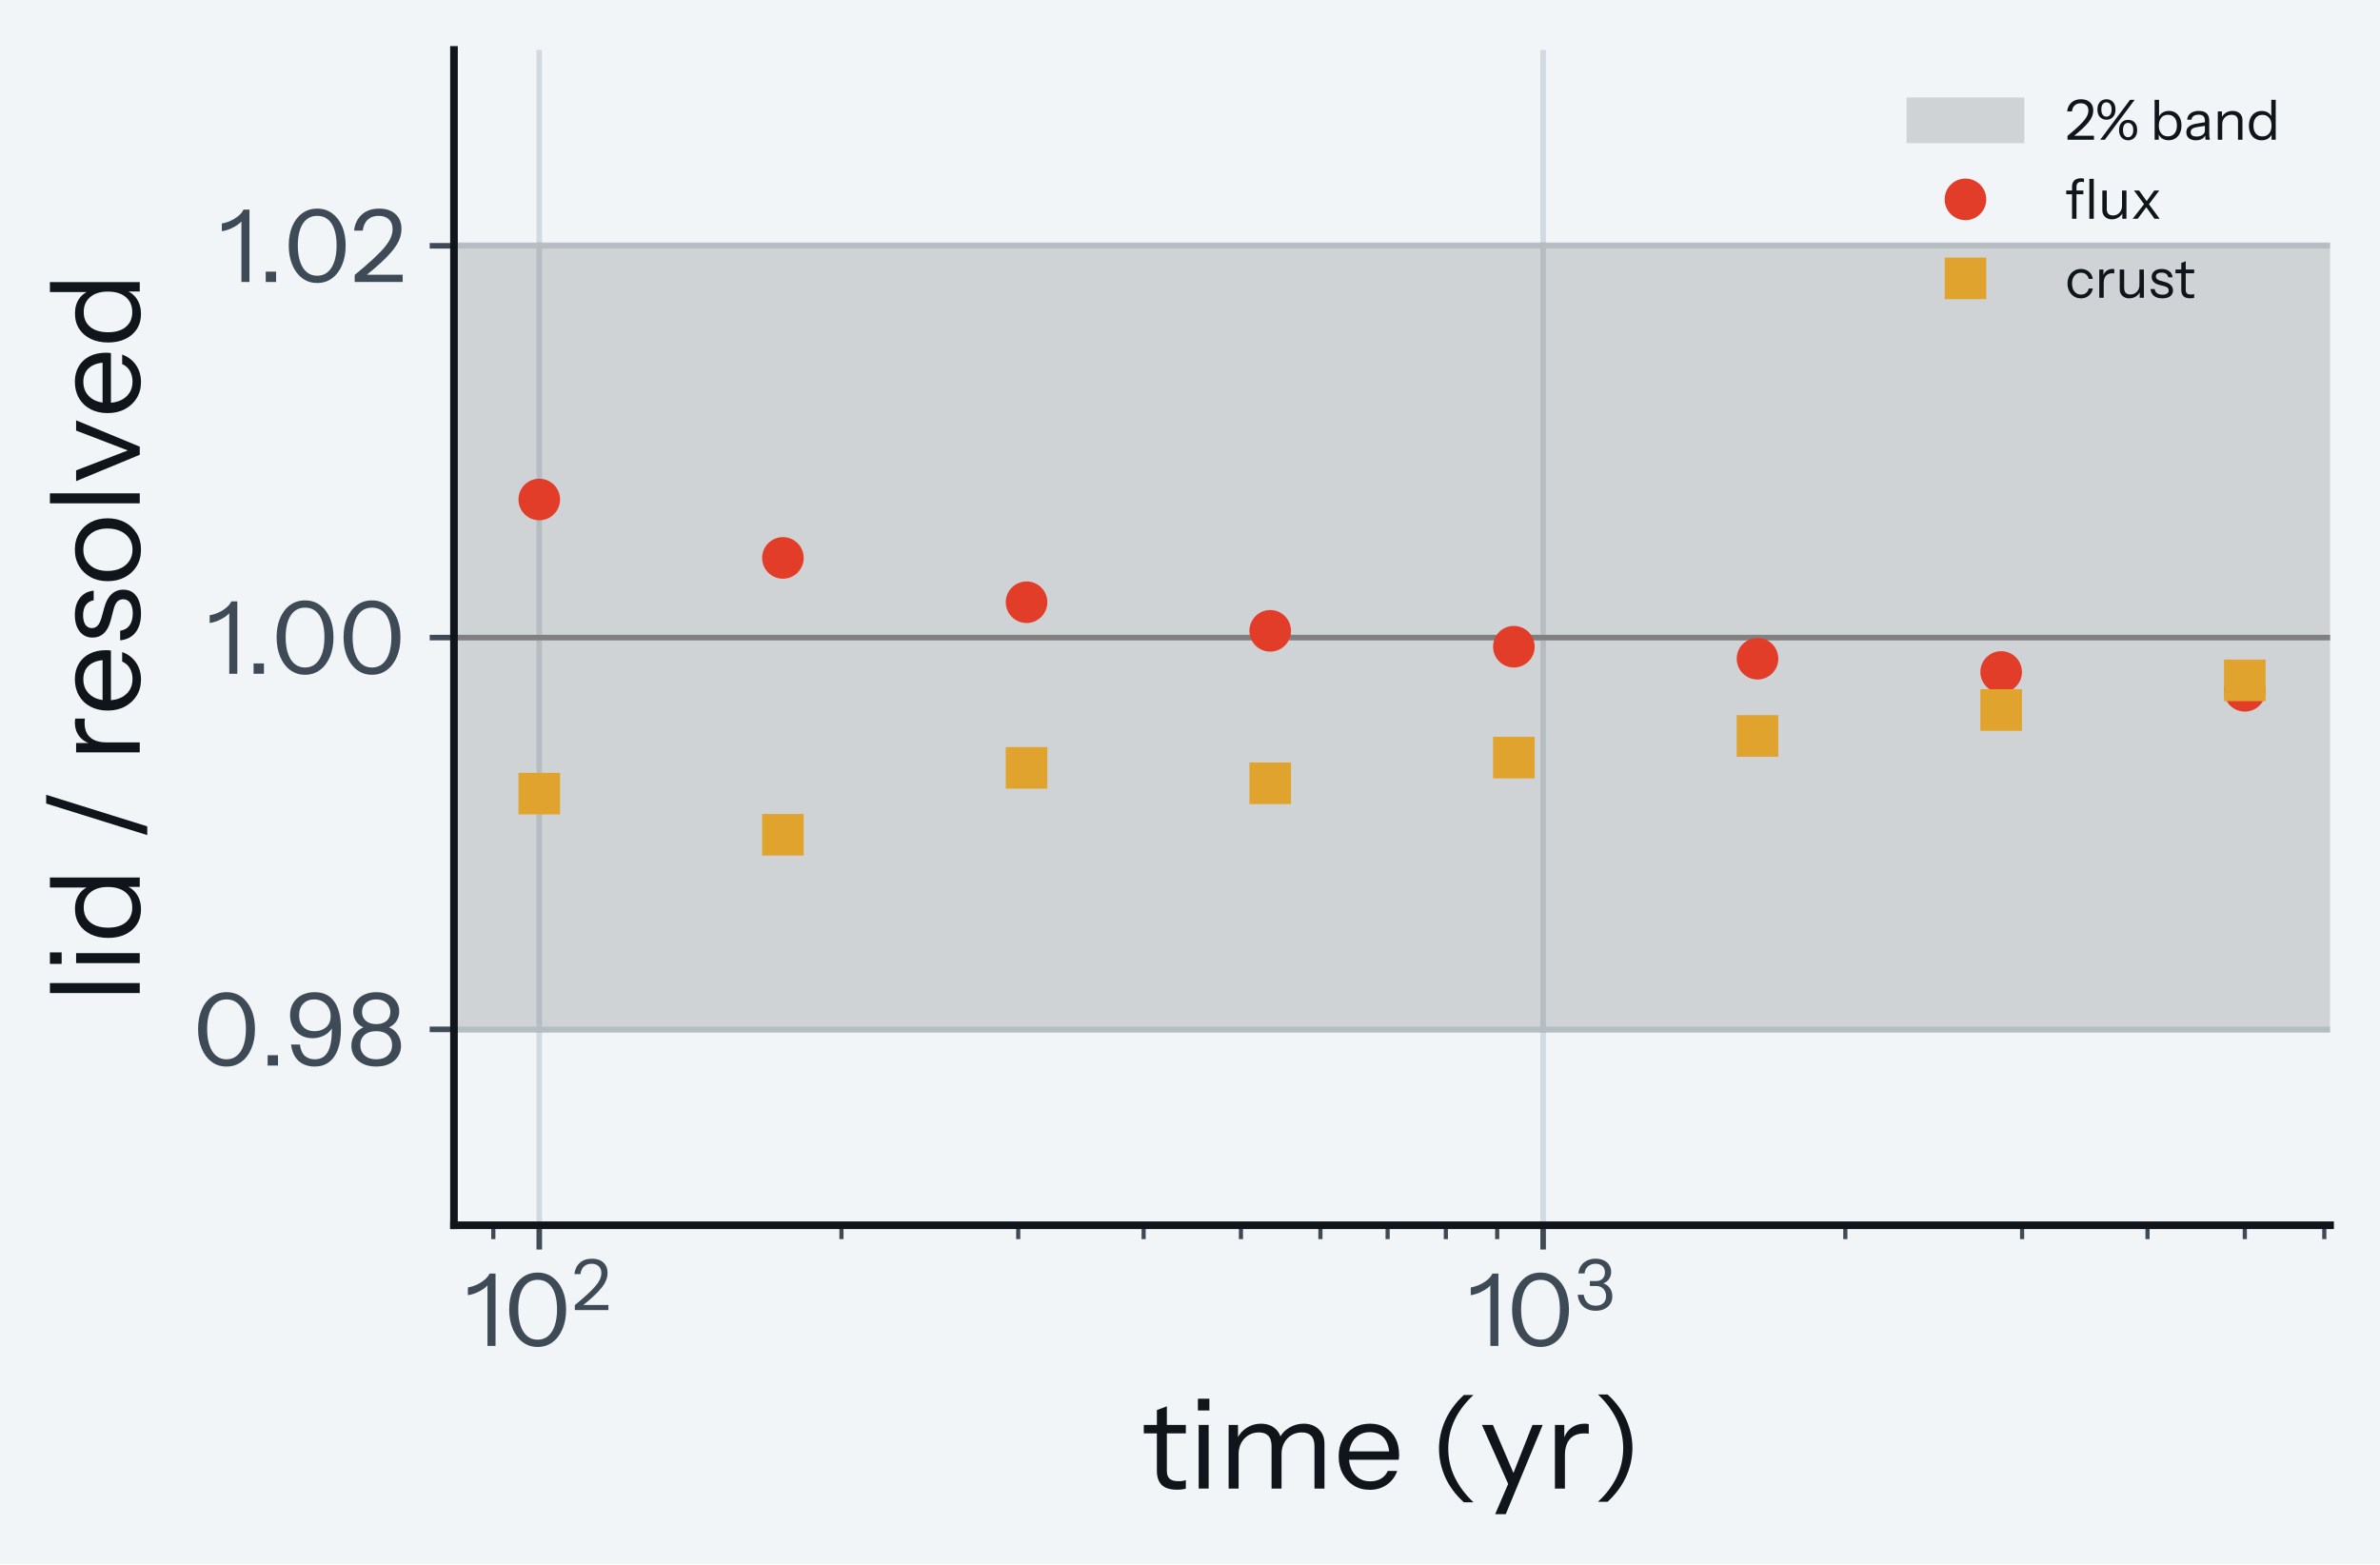
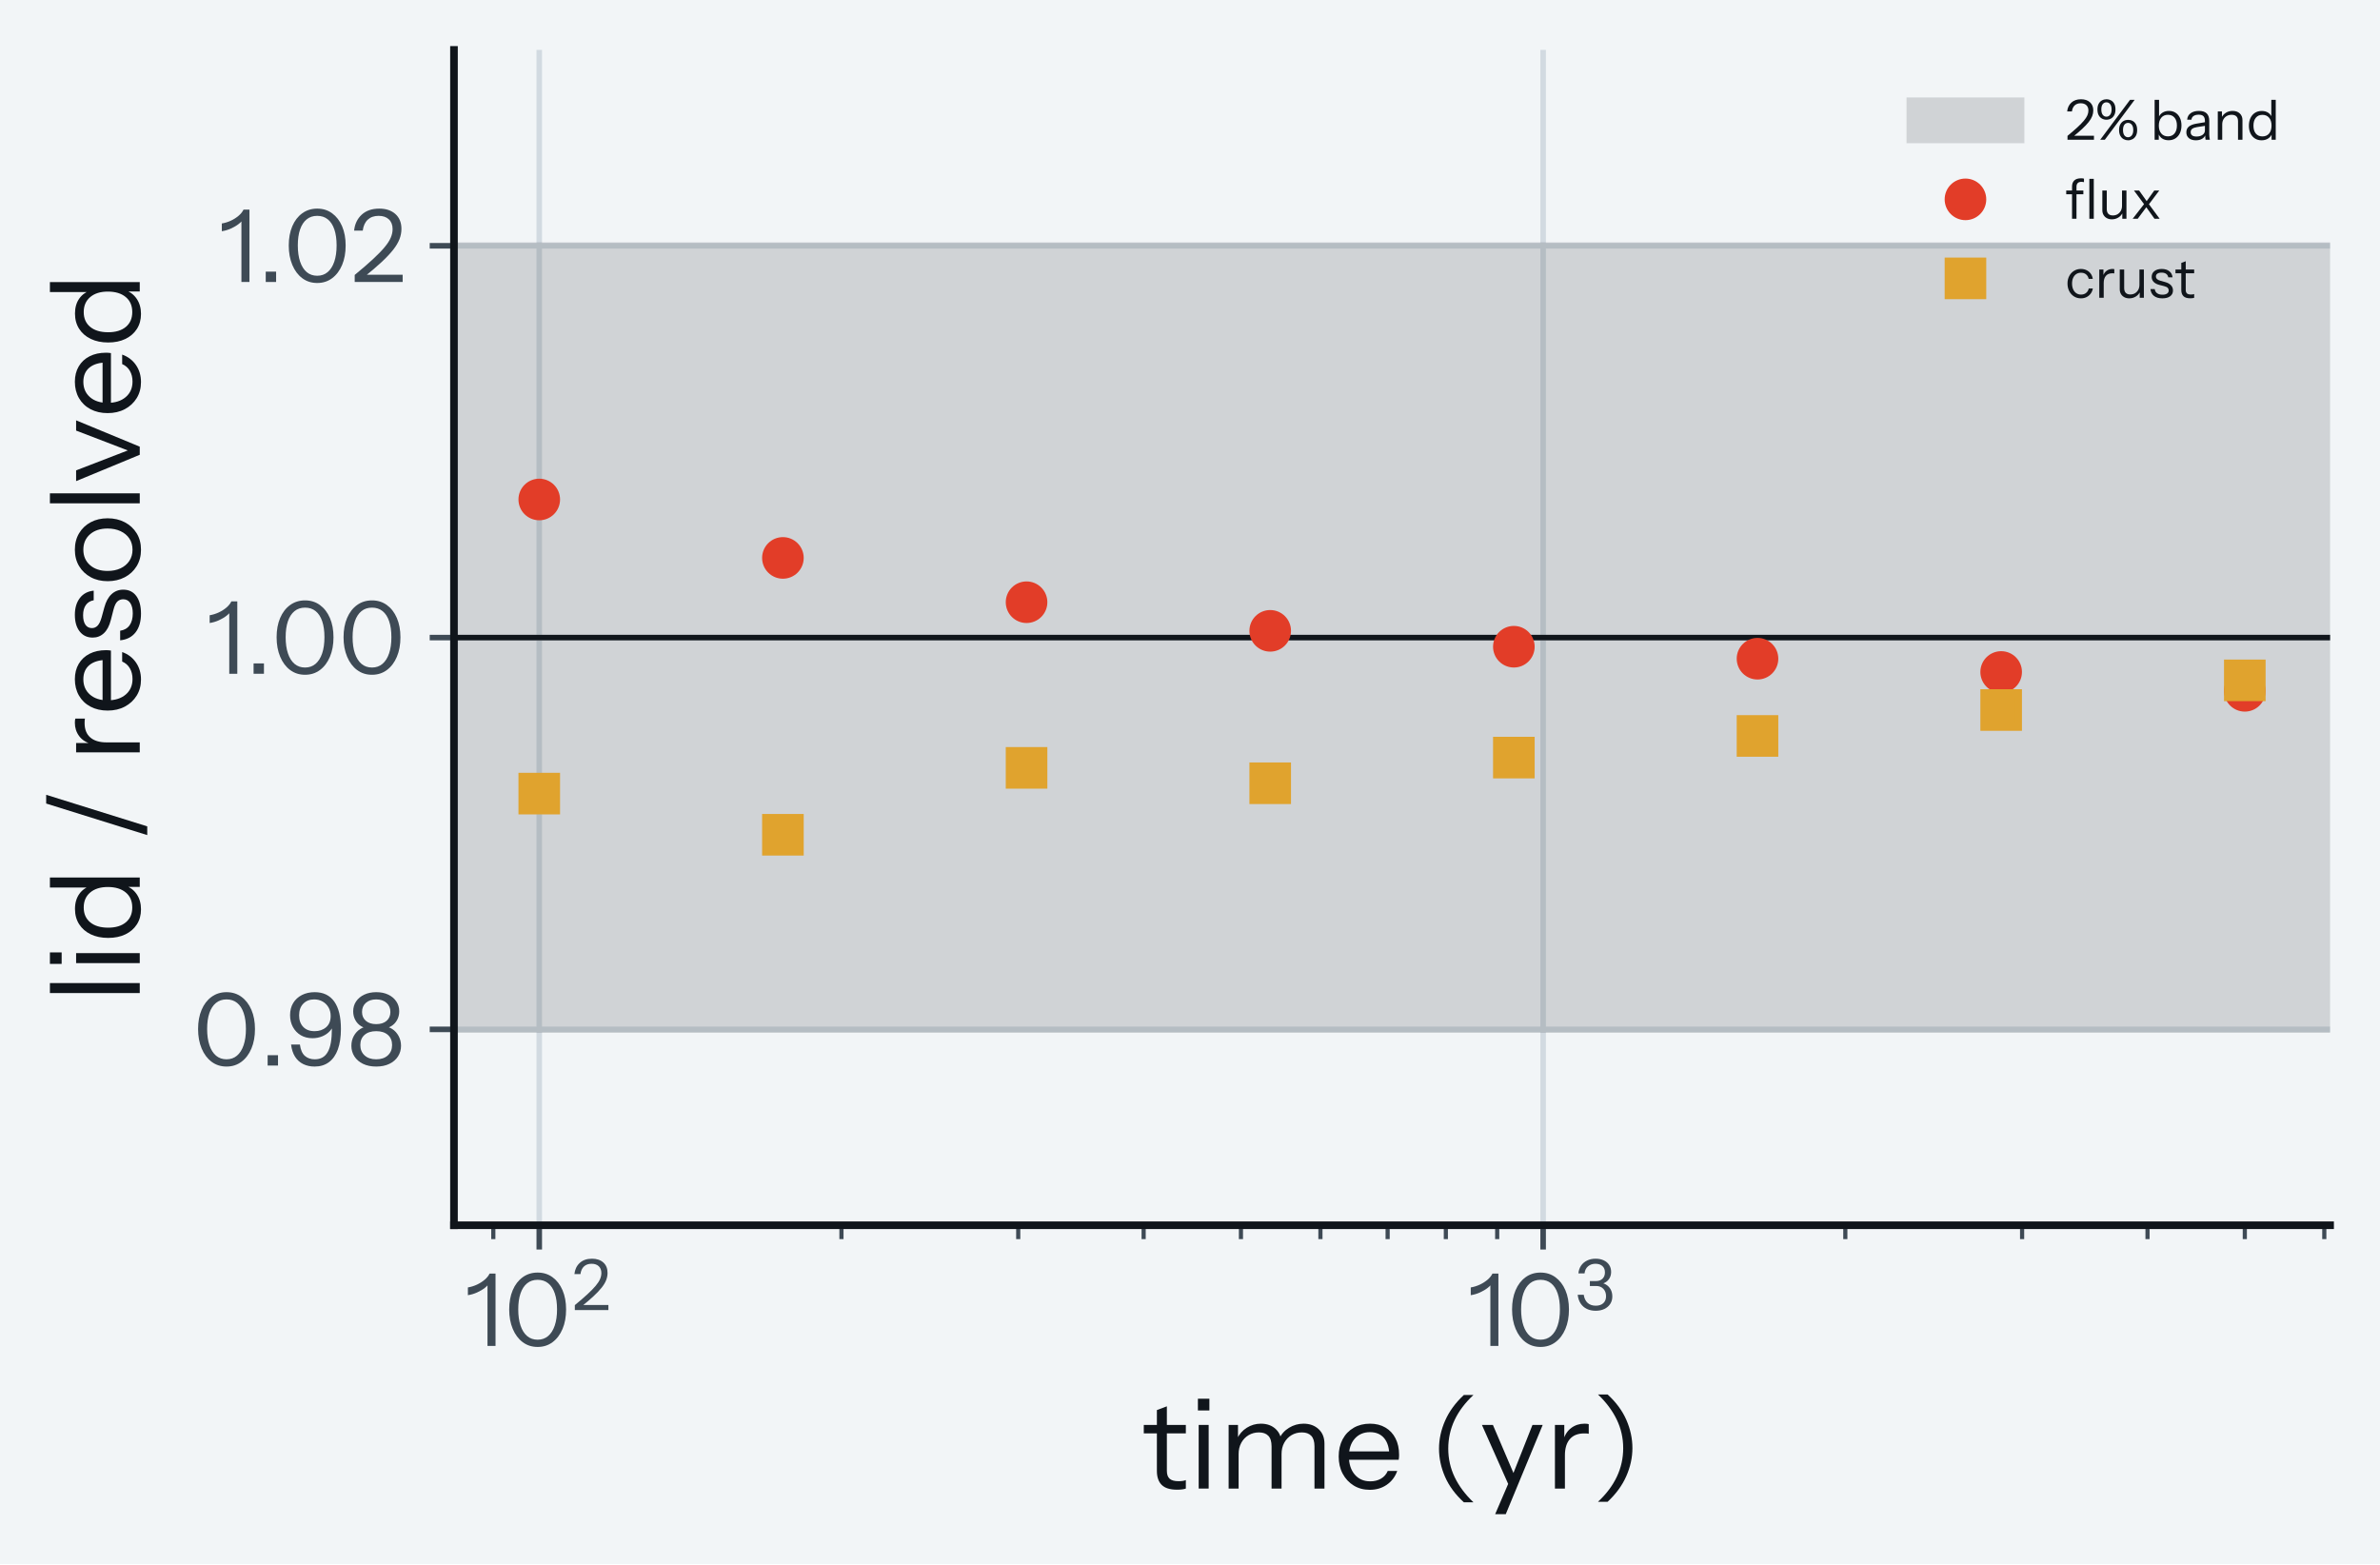
<svg xmlns="http://www.w3.org/2000/svg" xmlns:xlink="http://www.w3.org/1999/xlink" width="343.323pt" height="225.632pt" viewBox="0 0 343.323 225.632" version="1.1">
  <defs>
    <style type="text/css">*{stroke-linejoin: round; stroke-linecap: butt}</style>
  </defs>
  <g id="figure_1">
    <g id="patch_1">
      <path d="M 0 225.632  L 343.323 225.632  L 343.323 0  L 0 0  z " style="fill: #f2f5f7" />
    </g>
    <g id="axes_1">
      <g id="patch_2">
        <path d="M 65.488 176.756  L 336.123 176.756  L 336.123 7.2  L 65.488 7.2  z " style="fill: #f2f5f7" />
      </g>
      <g id="matplotlib.axis_1">
        <g id="xtick_1">
          <g id="line2d_1">
            <path d="M 77.79 176.756  L 77.79 7.2  " clip-path="url(#pe469e4b2c3)" style="fill: none; stroke: #d2dae1; stroke-width: 0.8; stroke-linecap: square" />
          </g>
          <g id="line2d_2">
            <defs>
              <path id="m2a301ba8c9" d="M 0 0  L 0 3.5  " style="stroke: #3e4a55; stroke-width: 0.8" />
            </defs>
            <g>
              <use xlink:href="#m2a301ba8c9" x="77.79" y="176.756" style="fill: #3e4a55; stroke: #3e4a55; stroke-width: 0.8" />
            </g>
          </g>
          <g id="text_1">
            <g style="fill: #3e4a55" transform="translate(67.05962 194.1964) scale(0.145 -0.145)">
              <defs>
                <path id="InstrumentSans-Regular-31" d="M 1440 0  L 1440 4083  L 1574 4051  Q 1498 3878 1280 3705  Q 1062 3533 777 3405  Q 493 3277 192 3232  L 192 3725  Q 493 3776 768 3904  Q 1043 4032 1257 4214  Q 1472 4397 1574 4608  L 1952 4608  L 1952 0  L 1440 0  z " transform="scale(0.015625)" />
                <path id="InstrumentSans-Regular-30" d="M 2131 -64  Q 1587 -64 1180 240  Q 774 544 547 1085  Q 320 1626 320 2323  Q 320 3021 544 3549  Q 768 4077 1177 4374  Q 1587 4672 2131 4672  Q 2675 4672 3081 4374  Q 3488 4077 3715 3549  Q 3942 3021 3942 2323  Q 3942 1619 3715 1081  Q 3488 544 3081 240  Q 2675 -64 2131 -64  z M 2131 397  Q 2522 397 2797 630  Q 3072 864 3219 1296  Q 3366 1728 3366 2330  Q 3366 2925 3222 3347  Q 3078 3770 2803 3990  Q 2528 4211 2131 4211  Q 1734 4211 1459 3987  Q 1184 3763 1040 3344  Q 896 2925 896 2330  Q 896 1728 1043 1293  Q 1190 858 1465 627  Q 1741 397 2131 397  z " transform="scale(0.015625)" />
                <path id="InstrumentSans-Regular-32" d="M 256 0  L 256 448  Q 947 1018 1411 1446  Q 1875 1875 2153 2208  Q 2432 2541 2550 2819  Q 2669 3098 2669 3366  Q 2669 3763 2432 3987  Q 2195 4211 1779 4211  Q 1350 4211 1088 3968  Q 826 3725 768 3270  L 218 3270  Q 282 3898 701 4285  Q 1120 4672 1818 4672  Q 2464 4672 2848 4326  Q 3232 3981 3232 3379  Q 3232 3053 3107 2726  Q 2982 2400 2697 2041  Q 2413 1683 1949 1251  Q 1485 819 800 275  L 678 461  L 3309 461  L 3309 0  L 256 0  z " transform="scale(0.015625)" />
              </defs>
              <use xlink:href="#InstrumentSans-Regular-31" transform="translate(0 0.2)" />
              <use xlink:href="#InstrumentSans-Regular-30" transform="translate(39.09999 0.2)" />
              <use xlink:href="#InstrumentSans-Regular-32" transform="translate(106.5925 35.9) scale(0.7)" />
            </g>
          </g>
        </g>
        <g id="xtick_2">
          <g id="line2d_3">
            <path d="M 222.602 176.756  L 222.602 7.2  " clip-path="url(#pe469e4b2c3)" style="fill: none; stroke: #d2dae1; stroke-width: 0.8; stroke-linecap: square" />
          </g>
          <g id="line2d_4">
            <g>
              <use xlink:href="#m2a301ba8c9" x="222.602" y="176.756" style="fill: #3e4a55; stroke: #3e4a55; stroke-width: 0.8" />
            </g>
          </g>
          <g id="text_2">
            <g style="fill: #3e4a55" transform="translate(211.7267 194.1964) scale(0.145 -0.145)">
              <defs>
                <path id="InstrumentSans-Regular-33" d="M 1894 -64  Q 1434 -64 1085 105  Q 736 275 521 601  Q 307 928 256 1389  L 806 1389  Q 877 909 1158 653  Q 1440 397 1901 397  Q 2336 397 2585 627  Q 2835 858 2835 1254  Q 2835 1670 2592 1929  Q 2349 2189 1939 2189  L 1363 2189  L 1363 2637  L 1920 2637  Q 2291 2637 2512 2851  Q 2733 3066 2733 3424  Q 2733 3802 2499 4006  Q 2266 4211 1869 4211  Q 1478 4211 1203 3984  Q 928 3757 877 3334  L 320 3334  Q 358 3744 563 4041  Q 768 4339 1110 4505  Q 1453 4672 1882 4672  Q 2298 4672 2618 4525  Q 2938 4378 3117 4106  Q 3296 3834 3296 3469  Q 3296 3142 3149 2892  Q 3002 2643 2749 2502  Q 2496 2362 2170 2362  L 2131 2496  Q 2522 2496 2806 2333  Q 3091 2170 3248 1888  Q 3405 1606 3405 1235  Q 3405 851 3213 556  Q 3021 262 2681 99  Q 2342 -64 1894 -64  z " transform="scale(0.015625)" />
              </defs>
              <use xlink:href="#InstrumentSans-Regular-31" transform="translate(0 0.2)" />
              <use xlink:href="#InstrumentSans-Regular-30" transform="translate(39.09999 0.2)" />
              <use xlink:href="#InstrumentSans-Regular-33" transform="translate(106.5925 35.9) scale(0.7)" />
            </g>
          </g>
        </g>
        <g id="xtick_3">
          <g id="line2d_5">
            <defs>
              <path id="ma2c5d35aa7" d="M 0 0  L 0 2  " style="stroke: #3e4a55; stroke-width: 0.6" />
            </defs>
            <g>
              <use xlink:href="#ma2c5d35aa7" x="71.163" y="176.756" style="fill: #3e4a55; stroke: #3e4a55; stroke-width: 0.6" />
            </g>
          </g>
        </g>
        <g id="xtick_4">
          <g id="line2d_6">
            <g>
              <use xlink:href="#ma2c5d35aa7" x="121.382" y="176.756" style="fill: #3e4a55; stroke: #3e4a55; stroke-width: 0.6" />
            </g>
          </g>
        </g>
        <g id="xtick_5">
          <g id="line2d_7">
            <g>
              <use xlink:href="#ma2c5d35aa7" x="146.883" y="176.756" style="fill: #3e4a55; stroke: #3e4a55; stroke-width: 0.6" />
            </g>
          </g>
        </g>
        <g id="xtick_6">
          <g id="line2d_8">
            <g>
              <use xlink:href="#ma2c5d35aa7" x="164.975" y="176.756" style="fill: #3e4a55; stroke: #3e4a55; stroke-width: 0.6" />
            </g>
          </g>
        </g>
        <g id="xtick_7">
          <g id="line2d_9">
            <g>
              <use xlink:href="#ma2c5d35aa7" x="179.009" y="176.756" style="fill: #3e4a55; stroke: #3e4a55; stroke-width: 0.6" />
            </g>
          </g>
        </g>
        <g id="xtick_8">
          <g id="line2d_10">
            <g>
              <use xlink:href="#ma2c5d35aa7" x="190.475" y="176.756" style="fill: #3e4a55; stroke: #3e4a55; stroke-width: 0.6" />
            </g>
          </g>
        </g>
        <g id="xtick_9">
          <g id="line2d_11">
            <g>
              <use xlink:href="#ma2c5d35aa7" x="200.17" y="176.756" style="fill: #3e4a55; stroke: #3e4a55; stroke-width: 0.6" />
            </g>
          </g>
        </g>
        <g id="xtick_10">
          <g id="line2d_12">
            <g>
              <use xlink:href="#ma2c5d35aa7" x="208.568" y="176.756" style="fill: #3e4a55; stroke: #3e4a55; stroke-width: 0.6" />
            </g>
          </g>
        </g>
        <g id="xtick_11">
          <g id="line2d_13">
            <g>
              <use xlink:href="#ma2c5d35aa7" x="215.975" y="176.756" style="fill: #3e4a55; stroke: #3e4a55; stroke-width: 0.6" />
            </g>
          </g>
        </g>
        <g id="xtick_12">
          <g id="line2d_14">
            <g>
              <use xlink:href="#ma2c5d35aa7" x="266.194" y="176.756" style="fill: #3e4a55; stroke: #3e4a55; stroke-width: 0.6" />
            </g>
          </g>
        </g>
        <g id="xtick_13">
          <g id="line2d_15">
            <g>
              <use xlink:href="#ma2c5d35aa7" x="291.695" y="176.756" style="fill: #3e4a55; stroke: #3e4a55; stroke-width: 0.6" />
            </g>
          </g>
        </g>
        <g id="xtick_14">
          <g id="line2d_16">
            <g>
              <use xlink:href="#ma2c5d35aa7" x="309.787" y="176.756" style="fill: #3e4a55; stroke: #3e4a55; stroke-width: 0.6" />
            </g>
          </g>
        </g>
        <g id="xtick_15">
          <g id="line2d_17">
            <g>
              <use xlink:href="#ma2c5d35aa7" x="323.821" y="176.756" style="fill: #3e4a55; stroke: #3e4a55; stroke-width: 0.6" />
            </g>
          </g>
        </g>
        <g id="xtick_16">
          <g id="line2d_18">
            <g>
              <use xlink:href="#ma2c5d35aa7" x="335.287" y="176.756" style="fill: #3e4a55; stroke: #3e4a55; stroke-width: 0.6" />
            </g>
          </g>
        </g>
        <g id="text_3">
          <g style="fill: #10151b" transform="translate(164.6886 214.742) scale(0.18 -0.18)">
            <defs>
              <path id="InstrumentSans-Regular-74" d="M 1818 -58  Q 1274 -58 1027 188  Q 781 435 781 902  L 781 4026  L 1293 4218  L 1293 909  Q 1293 634 1433 506  Q 1574 378 1894 378  Q 2022 378 2115 394  Q 2208 410 2266 435  L 2266 0  Q 2202 -26 2083 -42  Q 1965 -58 1818 -58  z M 109 2829  L 109 3264  L 2266 3264  L 2266 2829  L 109 2829  z " transform="scale(0.015625)" />
              <path id="InstrumentSans-Regular-69" d="M 512 0  L 512 3264  L 1024 3264  L 1024 0  L 512 0  z M 472 4006  L 472 4608  L 1061 4608  L 1061 4006  L 472 4006  z " transform="scale(0.015625)" />
              <path id="InstrumentSans-Regular-6d" d="M 512 0  L 512 3264  L 992 3264  L 992 2496  L 1024 2496  L 1024 0  L 512 0  z M 2714 0  L 2714 2163  Q 2714 2534 2547 2707  Q 2381 2880 2067 2880  Q 1773 2880 1536 2739  Q 1299 2598 1161 2348  Q 1024 2099 1024 1766  L 941 2541  Q 1107 2906 1440 3117  Q 1773 3328 2163 3328  Q 2637 3328 2931 3049  Q 3226 2771 3226 2298  L 3226 0  L 2714 0  z M 4915 0  L 4915 2163  Q 4915 2534 4748 2707  Q 4582 2880 4269 2880  Q 3974 2880 3737 2739  Q 3501 2598 3363 2348  Q 3226 2099 3226 1766  L 3098 2541  Q 3264 2906 3609 3117  Q 3955 3328 4352 3328  Q 4826 3328 5126 3049  Q 5427 2771 5427 2298  L 5427 0  L 4915 0  z " transform="scale(0.015625)" />
              <path id="InstrumentSans-Regular-65" d="M 1850 -64  Q 1382 -64 1024 157  Q 666 378 461 762  Q 256 1146 256 1645  Q 256 2144 457 2525  Q 659 2906 1024 3117  Q 1389 3328 1862 3328  Q 2317 3328 2653 3129  Q 2989 2931 3171 2572  Q 3354 2214 3354 1728  Q 3354 1664 3350 1606  Q 3347 1549 3334 1478  L 640 1478  L 640 1907  L 3021 1907  L 2854 1670  Q 2854 2259 2595 2576  Q 2336 2893 1862 2893  Q 1376 2893 1078 2557  Q 781 2221 781 1651  Q 781 1069 1078 720  Q 1376 371 1875 371  Q 2189 371 2425 508  Q 2662 646 2771 902  L 3258 902  Q 3098 454 2723 195  Q 2349 -64 1850 -64  z " transform="scale(0.015625)" />
              <path id="InstrumentSans-Regular-20" transform="scale(0.015625)" />
              <path id="InstrumentSans-Regular-28" d="M 1786 -704  Q 1133 -109 822 601  Q 512 1312 512 2048  Q 512 2771 825 3484  Q 1139 4198 1786 4800  L 2278 4800  Q 1632 4198 1309 3510  Q 986 2822 986 2048  Q 986 1267 1318 579  Q 1651 -109 2278 -704  L 1786 -704  z " transform="scale(0.015625)" />
              <path id="InstrumentSans-Regular-79" d="M 794 -1312  L 1523 384  L 1638 563  L 2707 3264  L 3232 3264  L 1338 -1312  L 794 -1312  z M 1581 -32  L 115 3264  L 678 3264  L 1939 314  L 1581 -32  z " transform="scale(0.015625)" />
              <path id="InstrumentSans-Regular-72" d="M 512 0  L 512 3264  L 992 3264  L 992 2432  L 1024 2432  L 1024 0  L 512 0  z M 1024 1702  L 941 2477  Q 1056 2893 1350 3110  Q 1645 3328 2029 3328  Q 2189 3328 2246 3302  L 2246 2810  Q 2214 2822 2156 2825  Q 2099 2829 2016 2829  Q 1530 2829 1277 2537  Q 1024 2246 1024 1702  z " transform="scale(0.015625)" />
              <path id="InstrumentSans-Regular-29" d="M 813 4826  Q 1466 4230 1776 3520  Q 2086 2810 2086 2074  Q 2086 1350 1772 636  Q 1459 -77 813 -678  L 320 -678  Q 966 -77 1289 611  Q 1613 1299 1613 2074  Q 1613 2854 1280 3542  Q 947 4230 320 4826  L 813 4826  z " transform="scale(0.015625)" />
            </defs>
            <use xlink:href="#InstrumentSans-Regular-74" />
            <use xlink:href="#InstrumentSans-Regular-69" transform="translate(37.7 0)" />
            <use xlink:href="#InstrumentSans-Regular-6d" transform="translate(61.69998 0)" />
            <use xlink:href="#InstrumentSans-Regular-65" transform="translate(153.9 0)" />
            <use xlink:href="#InstrumentSans-Regular-20" transform="translate(210.3 0)" />
            <use xlink:href="#InstrumentSans-Regular-28" transform="translate(230.2999 0)" />
            <use xlink:href="#InstrumentSans-Regular-79" transform="translate(270.8999 0)" />
            <use xlink:href="#InstrumentSans-Regular-72" transform="translate(323.1999 0)" />
            <use xlink:href="#InstrumentSans-Regular-29" transform="translate(360.6999 0)" />
          </g>
        </g>
      </g>
      <g id="matplotlib.axis_2">
        <g id="ytick_1">
          <g id="line2d_19">
            <path d="M 65.488 148.497  L 336.123 148.497  " clip-path="url(#pe469e4b2c3)" style="fill: none; stroke: #d2dae1; stroke-width: 0.8; stroke-linecap: square" />
          </g>
          <g id="line2d_20">
            <defs>
              <path id="me776a80f98" d="M 0 0  L -3.5 0  " style="stroke: #3e4a55; stroke-width: 0.8" />
            </defs>
            <g>
              <use xlink:href="#me776a80f98" x="65.488" y="148.497" style="fill: #3e4a55; stroke: #3e4a55; stroke-width: 0.8" />
            </g>
          </g>
          <g id="text_4">
            <g style="fill: #3e4a55" transform="translate(27.85 153.717) scale(0.145 -0.145)">
              <defs>
                <path id="InstrumentSans-Regular-2e" d="M 486 0  L 486 659  L 1146 659  L 1146 0  L 486 0  z " transform="scale(0.015625)" />
                <path id="InstrumentSans-Regular-39" d="M 1843 -64  Q 1440 -64 1120 93  Q 800 250 601 560  Q 403 870 346 1338  L 909 1338  Q 973 838 1222 617  Q 1472 397 1856 397  Q 2138 397 2342 512  Q 2547 627 2681 864  Q 2816 1101 2880 1469  Q 2944 1837 2944 2342  L 2944 2758  L 3091 2739  Q 3034 2445 2835 2217  Q 2637 1990 2342 1865  Q 2048 1741 1709 1741  Q 1286 1741 966 1929  Q 646 2118 464 2451  Q 282 2784 282 3206  Q 282 3654 480 3980  Q 678 4307 1033 4489  Q 1389 4672 1850 4672  Q 2669 4672 3094 4077  Q 3520 3482 3520 2330  Q 3520 1562 3325 1027  Q 3130 493 2755 214  Q 2381 -64 1843 -64  z M 1843 2189  Q 2285 2189 2576 2438  Q 2867 2688 2867 3155  Q 2867 3469 2729 3705  Q 2592 3942 2355 4076  Q 2118 4211 1818 4211  Q 1389 4211 1123 3939  Q 858 3667 858 3194  Q 858 2739 1117 2464  Q 1376 2189 1843 2189  z " transform="scale(0.015625)" />
                <path id="InstrumentSans-Regular-38" d="M 1862 -64  Q 1376 -64 1021 109  Q 666 282 474 582  Q 282 883 282 1254  Q 282 1600 435 1881  Q 589 2163 848 2329  Q 1107 2496 1421 2496  L 1434 2362  Q 1139 2362 902 2506  Q 666 2650 531 2899  Q 397 3149 397 3450  Q 397 3808 582 4083  Q 768 4358 1101 4515  Q 1434 4672 1869 4672  Q 2304 4672 2630 4515  Q 2957 4358 3142 4083  Q 3328 3808 3328 3456  Q 3328 3149 3193 2902  Q 3059 2656 2822 2509  Q 2586 2362 2285 2362  L 2304 2496  Q 2624 2496 2880 2329  Q 3136 2163 3289 1881  Q 3443 1600 3443 1254  Q 3443 883 3251 582  Q 3059 282 2704 109  Q 2349 -64 1862 -64  z M 1862 397  Q 2330 397 2602 646  Q 2874 896 2874 1306  Q 2874 1715 2605 1952  Q 2336 2189 1862 2189  Q 1389 2189 1120 1952  Q 851 1715 851 1306  Q 851 896 1123 646  Q 1395 397 1862 397  z M 1862 2637  Q 2285 2637 2525 2848  Q 2765 3059 2765 3411  Q 2765 3776 2515 3993  Q 2266 4211 1862 4211  Q 1453 4211 1206 3993  Q 960 3776 960 3411  Q 960 3059 1203 2848  Q 1446 2637 1862 2637  z " transform="scale(0.015625)" />
              </defs>
              <use xlink:href="#InstrumentSans-Regular-30" />
              <use xlink:href="#InstrumentSans-Regular-2e" transform="translate(66.59999 0)" />
              <use xlink:href="#InstrumentSans-Regular-39" transform="translate(92.09998 0)" />
              <use xlink:href="#InstrumentSans-Regular-38" transform="translate(153.1 0)" />
            </g>
          </g>
        </g>
        <g id="ytick_2">
          <g id="line2d_21">
            <path d="M 65.488 91.978  L 336.123 91.978  " clip-path="url(#pe469e4b2c3)" style="fill: none; stroke: #d2dae1; stroke-width: 0.8; stroke-linecap: square" />
          </g>
          <g id="line2d_22">
            <g>
              <use xlink:href="#me776a80f98" x="65.488" y="91.978" style="fill: #3e4a55; stroke: #3e4a55; stroke-width: 0.8" />
            </g>
          </g>
          <g id="text_5">
            <g style="fill: #3e4a55" transform="translate(29.80977 97.19818) scale(0.145 -0.145)">
              <use xlink:href="#InstrumentSans-Regular-31" />
              <use xlink:href="#InstrumentSans-Regular-2e" transform="translate(39.09999 0)" />
              <use xlink:href="#InstrumentSans-Regular-30" transform="translate(64.59998 0)" />
              <use xlink:href="#InstrumentSans-Regular-30" transform="translate(131.2 0)" />
            </g>
          </g>
        </g>
        <g id="ytick_3">
          <g id="line2d_23">
            <path d="M 65.488 35.459  L 336.123 35.459  " clip-path="url(#pe469e4b2c3)" style="fill: none; stroke: #d2dae1; stroke-width: 0.8; stroke-linecap: square" />
          </g>
          <g id="line2d_24">
            <g>
              <use xlink:href="#me776a80f98" x="65.488" y="35.459" style="fill: #3e4a55; stroke: #3e4a55; stroke-width: 0.8" />
            </g>
          </g>
          <g id="text_6">
            <g style="fill: #3e4a55" transform="translate(31.56336 40.67939) scale(0.145 -0.145)">
              <use xlink:href="#InstrumentSans-Regular-31" />
              <use xlink:href="#InstrumentSans-Regular-2e" transform="translate(39.09999 0)" />
              <use xlink:href="#InstrumentSans-Regular-30" transform="translate(64.59998 0)" />
              <use xlink:href="#InstrumentSans-Regular-32" transform="translate(131.2 0)" />
            </g>
          </g>
        </g>
        <g id="text_7">
          <g style="fill: #10151b" transform="translate(20.16 144.6999) rotate(-90) scale(0.18 -0.18)">
            <defs>
              <path id="InstrumentSans-Regular-6c" d="M 512 0  L 512 4608  L 1024 4608  L 1024 0  L 512 0  z " transform="scale(0.015625)" />
              <path id="InstrumentSans-Regular-64" d="M 2886 0  L 2886 762  L 2950 742  Q 2829 371 2505 153  Q 2182 -64 1734 -64  Q 1293 -64 963 147  Q 634 358 451 736  Q 269 1114 269 1619  Q 269 2131 454 2515  Q 640 2899 973 3110  Q 1306 3322 1754 3322  Q 2214 3322 2528 3098  Q 2842 2874 2957 2464  L 2854 2451  L 2854 4608  L 3366 4608  L 3366 0  L 2886 0  z M 1830 384  Q 2323 384 2601 720  Q 2880 1056 2880 1638  Q 2880 2208 2598 2541  Q 2317 2874 1830 2874  Q 1344 2874 1069 2541  Q 794 2208 794 1619  Q 794 1043 1069 713  Q 1344 384 1830 384  z " transform="scale(0.015625)" />
              <path id="InstrumentSans-Regular-2f" d="M 384 -384  L 2003 4800  L 2451 4800  L 832 -384  L 384 -384  z " transform="scale(0.015625)" />
              <path id="InstrumentSans-Regular-73" d="M 1619 -64  Q 1018 -64 659 214  Q 301 493 250 1005  L 742 1005  Q 787 691 1017 524  Q 1248 358 1632 358  Q 1971 358 2163 486  Q 2355 614 2355 851  Q 2355 1018 2246 1142  Q 2138 1267 1811 1350  L 1286 1485  Q 838 1600 614 1840  Q 390 2080 390 2413  Q 390 2835 704 3081  Q 1018 3328 1555 3328  Q 2086 3328 2419 3072  Q 2752 2816 2797 2362  L 2304 2362  Q 2259 2624 2060 2765  Q 1862 2906 1536 2906  Q 1222 2906 1049 2787  Q 877 2669 877 2451  Q 877 2285 1001 2163  Q 1126 2042 1421 1958  L 1933 1818  Q 2387 1696 2617 1446  Q 2848 1197 2848 845  Q 2848 416 2521 176  Q 2195 -64 1619 -64  z " transform="scale(0.015625)" />
              <path id="InstrumentSans-Regular-6f" d="M 1869 -64  Q 1389 -64 1024 160  Q 659 384 457 771  Q 256 1158 256 1645  Q 256 2138 461 2515  Q 666 2893 1027 3110  Q 1389 3328 1869 3328  Q 2355 3328 2716 3110  Q 3078 2893 3280 2515  Q 3482 2138 3482 1645  Q 3482 1158 3280 771  Q 3078 384 2716 160  Q 2355 -64 1869 -64  z M 1869 371  Q 2202 371 2445 534  Q 2688 698 2822 986  Q 2957 1274 2957 1651  Q 2957 2214 2659 2553  Q 2362 2893 1869 2893  Q 1382 2893 1081 2553  Q 781 2214 781 1651  Q 781 1274 915 986  Q 1050 698 1296 534  Q 1542 371 1869 371  z " transform="scale(0.015625)" />
              <path id="InstrumentSans-Regular-76" d="M 1466 0  L 115 3264  L 666 3264  L 1792 346  L 1587 346  L 2707 3264  L 3232 3264  L 1882 0  L 1466 0  z " transform="scale(0.015625)" />
            </defs>
            <use xlink:href="#InstrumentSans-Regular-6c" />
            <use xlink:href="#InstrumentSans-Regular-69" transform="translate(23.99998 0)" />
            <use xlink:href="#InstrumentSans-Regular-64" transform="translate(47.99997 0)" />
            <use xlink:href="#InstrumentSans-Regular-20" transform="translate(108.6 0)" />
            <use xlink:href="#InstrumentSans-Regular-2f" transform="translate(128.5999 0)" />
            <use xlink:href="#InstrumentSans-Regular-20" transform="translate(172.8999 0)" />
            <use xlink:href="#InstrumentSans-Regular-72" transform="translate(192.8999 0)" />
            <use xlink:href="#InstrumentSans-Regular-65" transform="translate(230.3999 0)" />
            <use xlink:href="#InstrumentSans-Regular-73" transform="translate(286.7999 0)" />
            <use xlink:href="#InstrumentSans-Regular-6f" transform="translate(334.0999 0)" />
            <use xlink:href="#InstrumentSans-Regular-6c" transform="translate(392.4999 0)" />
            <use xlink:href="#InstrumentSans-Regular-76" transform="translate(416.4999 0)" />
            <use xlink:href="#InstrumentSans-Regular-65" transform="translate(468.7998 0)" />
            <use xlink:href="#InstrumentSans-Regular-64" transform="translate(525.1998 0)" />
          </g>
        </g>
      </g>
      <g id="patch_3">
        <path d="M 65.488 148.497  L 336.123 148.497  L 336.123 35.459  L 65.488 35.459  z " clip-path="url(#pe469e4b2c3)" style="fill: #10151b; opacity: 0.15; stroke: #10151b; stroke-linejoin: miter" />
      </g>
      <g id="line2d_25">
-         <path d="M 65.488 91.978  L 336.123 91.978  " clip-path="url(#pe469e4b2c3)" style="fill: none; stroke: #808080; stroke-width: 0.8; stroke-linecap: square" />
+         <path d="M 65.488 91.978  L 336.123 91.978  " clip-path="url(#pe469e4b2c3)" style="fill: none; stroke: #10151b; stroke-width: 0.8; stroke-linecap: square" />
      </g>
      <g id="line2d_26">
        <defs>
          <path id="m86276f1368" d="M 0 2.5  C 0.663 2.5 1.299 2.237 1.768 1.768  C 2.237 1.299 2.5 0.663 2.5 0  C 2.5 -0.663 2.237 -1.299 1.768 -1.768  C 1.299 -2.237 0.663 -2.5 0 -2.5  C -0.663 -2.5 -1.299 -2.237 -1.768 -1.768  C -2.237 -1.299 -2.5 -0.663 -2.5 0  C -2.5 0.663 -2.237 1.299 -1.768 1.768  C -1.299 2.237 -0.663 2.5 0 2.5  z " style="stroke: #e23d28" />
        </defs>
        <g clip-path="url(#pe469e4b2c3)">
          <use xlink:href="#m86276f1368" x="77.79" y="72.057" style="fill: #e23d28; stroke: #e23d28" />
          <use xlink:href="#m86276f1368" x="112.937" y="80.486" style="fill: #e23d28; stroke: #e23d28" />
          <use xlink:href="#m86276f1368" x="148.084" y="86.877" style="fill: #e23d28; stroke: #e23d28" />
          <use xlink:href="#m86276f1368" x="183.232" y="91.005" style="fill: #e23d28; stroke: #e23d28" />
          <use xlink:href="#m86276f1368" x="218.379" y="93.296" style="fill: #e23d28; stroke: #e23d28" />
          <use xlink:href="#m86276f1368" x="253.526" y="95.026" style="fill: #e23d28; stroke: #e23d28" />
          <use xlink:href="#m86276f1368" x="288.674" y="96.94" style="fill: #e23d28; stroke: #e23d28" />
          <use xlink:href="#m86276f1368" x="323.821" y="99.658" style="fill: #e23d28; stroke: #e23d28" />
        </g>
      </g>
      <g id="line2d_27">
        <defs>
          <path id="m3ed3eed861" d="M -2.5 2.5  L 2.5 2.5  L 2.5 -2.5  L -2.5 -2.5  z " style="stroke: #e0a32e; stroke-linejoin: miter" />
        </defs>
        <g clip-path="url(#pe469e4b2c3)">
          <use xlink:href="#m3ed3eed861" x="77.79" y="114.486" style="fill: #e0a32e; stroke: #e0a32e; stroke-linejoin: miter" />
          <use xlink:href="#m3ed3eed861" x="112.937" y="120.424" style="fill: #e0a32e; stroke: #e0a32e; stroke-linejoin: miter" />
          <use xlink:href="#m3ed3eed861" x="148.084" y="110.774" style="fill: #e0a32e; stroke: #e0a32e; stroke-linejoin: miter" />
          <use xlink:href="#m3ed3eed861" x="183.232" y="112.994" style="fill: #e0a32e; stroke: #e0a32e; stroke-linejoin: miter" />
          <use xlink:href="#m3ed3eed861" x="218.379" y="109.292" style="fill: #e0a32e; stroke: #e0a32e; stroke-linejoin: miter" />
          <use xlink:href="#m3ed3eed861" x="253.526" y="106.168" style="fill: #e0a32e; stroke: #e0a32e; stroke-linejoin: miter" />
          <use xlink:href="#m3ed3eed861" x="288.674" y="102.428" style="fill: #e0a32e; stroke: #e0a32e; stroke-linejoin: miter" />
          <use xlink:href="#m3ed3eed861" x="323.821" y="98.149" style="fill: #e0a32e; stroke: #e0a32e; stroke-linejoin: miter" />
        </g>
      </g>
      <g id="patch_4">
        <path d="M 65.488 176.756  L 65.488 7.2  " style="fill: none; stroke: #10151b; stroke-width: 1.1; stroke-linejoin: miter; stroke-linecap: square" />
      </g>
      <g id="patch_5">
        <path d="M 65.488 176.756  L 336.123 176.756  " style="fill: none; stroke: #10151b; stroke-width: 1.1; stroke-linejoin: miter; stroke-linecap: square" />
      </g>
      <g id="legend_1">
        <g id="patch_6">
          <path d="M 275.524 20.16  L 291.524 20.16  L 291.524 14.56  L 275.524 14.56  z " style="fill: #10151b; opacity: 0.15; stroke: #10151b; stroke-linejoin: miter" />
        </g>
        <g id="text_8">
          <g style="fill: #10151b" transform="translate(297.9238 20.16) scale(0.08 -0.08)">
            <defs>
              <path id="InstrumentSans-Regular-25" d="M 544 0  L 3987 4608  L 4518 4608  L 1075 0  L 544 0  z M 3757 -64  Q 3488 -64 3251 64  Q 3014 192 2867 454  Q 2720 717 2720 1120  Q 2720 1523 2864 1782  Q 3008 2042 3245 2170  Q 3482 2298 3757 2298  Q 4045 2298 4285 2170  Q 4525 2042 4665 1782  Q 4806 1523 4806 1120  Q 4806 717 4659 454  Q 4512 192 4272 64  Q 4032 -64 3757 -64  z M 3757 288  Q 4019 288 4188 505  Q 4358 723 4358 1126  Q 4358 1523 4188 1734  Q 4019 1946 3757 1946  Q 3494 1946 3334 1738  Q 3174 1530 3174 1126  Q 3174 717 3334 502  Q 3494 288 3757 288  z M 1261 2310  Q 986 2310 749 2438  Q 512 2566 368 2828  Q 224 3091 224 3494  Q 224 3898 368 4157  Q 512 4416 749 4544  Q 986 4672 1261 4672  Q 1549 4672 1785 4544  Q 2022 4416 2163 4157  Q 2304 3898 2304 3494  Q 2304 3091 2157 2828  Q 2010 2566 1773 2438  Q 1536 2310 1261 2310  z M 1261 2662  Q 1517 2662 1686 2876  Q 1856 3091 1856 3501  Q 1856 3898 1689 4109  Q 1523 4320 1261 4320  Q 998 4320 835 4112  Q 672 3904 672 3501  Q 672 3091 835 2876  Q 998 2662 1261 2662  z " transform="scale(0.015625)" />
              <path id="InstrumentSans-Regular-62" d="M 2125 -58  Q 1664 -58 1350 166  Q 1037 390 922 800  L 992 813  L 992 0  L 512 0  L 512 4608  L 1024 4608  L 1024 2502  L 954 2522  Q 1075 2899 1398 3113  Q 1722 3328 2170 3328  Q 2605 3328 2928 3117  Q 3251 2906 3430 2528  Q 3610 2150 3610 1645  Q 3610 1133 3424 749  Q 3238 365 2905 153  Q 2573 -58 2125 -58  z M 2048 390  Q 2534 390 2809 726  Q 3085 1062 3085 1645  Q 3085 2221 2809 2550  Q 2534 2880 2048 2880  Q 1562 2880 1280 2544  Q 998 2208 998 1626  Q 998 1056 1280 723  Q 1562 390 2048 390  z " transform="scale(0.015625)" />
              <path id="InstrumentSans-Regular-61" d="M 2515 0  Q 2490 109 2480 249  Q 2470 390 2470 608  L 2438 608  L 2438 2170  Q 2438 2541 2268 2717  Q 2099 2893 1722 2893  Q 1350 2893 1129 2742  Q 909 2592 883 2317  L 390 2317  Q 422 2790 787 3059  Q 1152 3328 1741 3328  Q 2349 3328 2643 3040  Q 2938 2752 2938 2176  L 2938 608  Q 2938 467 2957 316  Q 2976 166 3008 0  L 2515 0  z M 1395 -64  Q 890 -64 592 182  Q 294 429 294 858  Q 294 1286 588 1523  Q 883 1760 1446 1856  L 2586 2048  L 2586 1626  L 1523 1459  Q 1165 1402 979 1267  Q 794 1133 794 877  Q 794 627 963 499  Q 1133 371 1466 371  Q 1894 371 2166 566  Q 2438 762 2438 1075  L 2522 621  Q 2419 294 2121 115  Q 1824 -64 1395 -64  z " transform="scale(0.015625)" />
              <path id="InstrumentSans-Regular-6e" d="M 512 0  L 512 3264  L 992 3264  L 992 2496  L 1024 2496  L 1024 0  L 512 0  z M 2848 0  L 2848 2138  Q 2848 2509 2662 2694  Q 2477 2880 2112 2880  Q 1792 2880 1545 2739  Q 1299 2598 1161 2348  Q 1024 2099 1024 1766  L 941 2541  Q 1107 2906 1449 3117  Q 1792 3328 2227 3328  Q 2739 3328 3049 3037  Q 3360 2746 3360 2272  L 3360 0  L 2848 0  z " transform="scale(0.015625)" />
            </defs>
            <use xlink:href="#InstrumentSans-Regular-32" />
            <use xlink:href="#InstrumentSans-Regular-25" transform="translate(54.49999 0)" />
            <use xlink:href="#InstrumentSans-Regular-20" transform="translate(133.1 0)" />
            <use xlink:href="#InstrumentSans-Regular-62" transform="translate(153.1 0)" />
            <use xlink:href="#InstrumentSans-Regular-61" transform="translate(213.7 0)" />
            <use xlink:href="#InstrumentSans-Regular-6e" transform="translate(266.9999 0)" />
            <use xlink:href="#InstrumentSans-Regular-64" transform="translate(326.8999 0)" />
          </g>
        </g>
        <g id="line2d_28">
          <g>
            <use xlink:href="#m86276f1368" x="283.524" y="28.76" style="fill: #e23d28; stroke: #e23d28" />
          </g>
        </g>
        <g id="text_9">
          <g style="fill: #10151b" transform="translate(297.9238 31.56) scale(0.08 -0.08)">
            <defs>
              <path id="InstrumentSans-Regular-66" d="M 781 0  L 781 3725  Q 781 4173 1040 4422  Q 1299 4672 1830 4672  Q 1958 4672 2032 4659  Q 2106 4646 2157 4627  L 2157 4224  Q 2112 4237 2032 4249  Q 1952 4262 1862 4262  Q 1568 4262 1430 4115  Q 1293 3968 1293 3699  L 1293 0  L 781 0  z M 109 2829  L 109 3264  L 2086 3264  L 2086 2829  L 109 2829  z " transform="scale(0.015625)" />
              <path id="InstrumentSans-Regular-75" d="M 1574 -64  Q 1254 -64 1004 67  Q 755 198 614 438  Q 474 678 474 992  L 474 3264  L 986 3264  L 986 1126  Q 986 755 1168 569  Q 1350 384 1690 384  Q 1997 384 2233 525  Q 2470 666 2608 918  Q 2746 1171 2746 1498  L 2829 723  Q 2669 358 2329 147  Q 1990 -64 1574 -64  z M 2778 0  L 2778 768  L 2746 768  L 2746 3264  L 3258 3264  L 3258 0  L 2778 0  z " transform="scale(0.015625)" />
              <path id="InstrumentSans-Regular-78" d="M 2726 0  L 1645 1517  L 352 3264  L 947 3264  L 1946 1862  L 3322 0  L 2726 0  z M 1677 1837  L 2701 3264  L 3277 3264  L 1946 1491  L 1677 1837  z M 1894 1485  L 787 0  L 205 0  L 1645 1850  L 1894 1485  z " transform="scale(0.015625)" />
            </defs>
            <use xlink:href="#InstrumentSans-Regular-66" />
            <use xlink:href="#InstrumentSans-Regular-6c" transform="translate(35.39999 0)" />
            <use xlink:href="#InstrumentSans-Regular-75" transform="translate(59.39998 0)" />
            <use xlink:href="#InstrumentSans-Regular-78" transform="translate(118.3 0)" />
          </g>
        </g>
        <g id="line2d_29">
          <g>
            <use xlink:href="#m3ed3eed861" x="283.524" y="40.16" style="fill: #e0a32e; stroke: #e0a32e; stroke-linejoin: miter" />
          </g>
        </g>
        <g id="text_10">
          <g style="fill: #10151b" transform="translate(297.9238 42.96) scale(0.08 -0.08)">
            <defs>
              <path id="InstrumentSans-Regular-63" d="M 1805 -64  Q 1357 -64 1008 157  Q 659 378 457 765  Q 256 1152 256 1645  Q 256 2138 457 2515  Q 659 2893 1008 3110  Q 1357 3328 1798 3328  Q 2163 3328 2454 3187  Q 2746 3046 2934 2787  Q 3123 2528 3174 2182  L 2701 2182  Q 2637 2496 2406 2694  Q 2176 2893 1811 2893  Q 1498 2893 1267 2739  Q 1037 2586 909 2304  Q 781 2022 781 1645  Q 781 1267 909 979  Q 1037 691 1270 531  Q 1504 371 1818 371  Q 2170 371 2406 566  Q 2643 762 2707 1075  L 3181 1075  Q 3123 736 2928 477  Q 2733 218 2445 77  Q 2157 -64 1805 -64  z " transform="scale(0.015625)" />
            </defs>
            <use xlink:href="#InstrumentSans-Regular-63" />
            <use xlink:href="#InstrumentSans-Regular-72" transform="translate(53.29999 0)" />
            <use xlink:href="#InstrumentSans-Regular-75" transform="translate(90.79997 0)" />
            <use xlink:href="#InstrumentSans-Regular-73" transform="translate(149.7 0)" />
            <use xlink:href="#InstrumentSans-Regular-74" transform="translate(197 0)" />
          </g>
        </g>
      </g>
    </g>
  </g>
  <defs>
    <clipPath id="pe469e4b2c3">
      <rect x="65.488" y="7.2" width="270.635" height="169.556" />
    </clipPath>
  </defs>
</svg>
